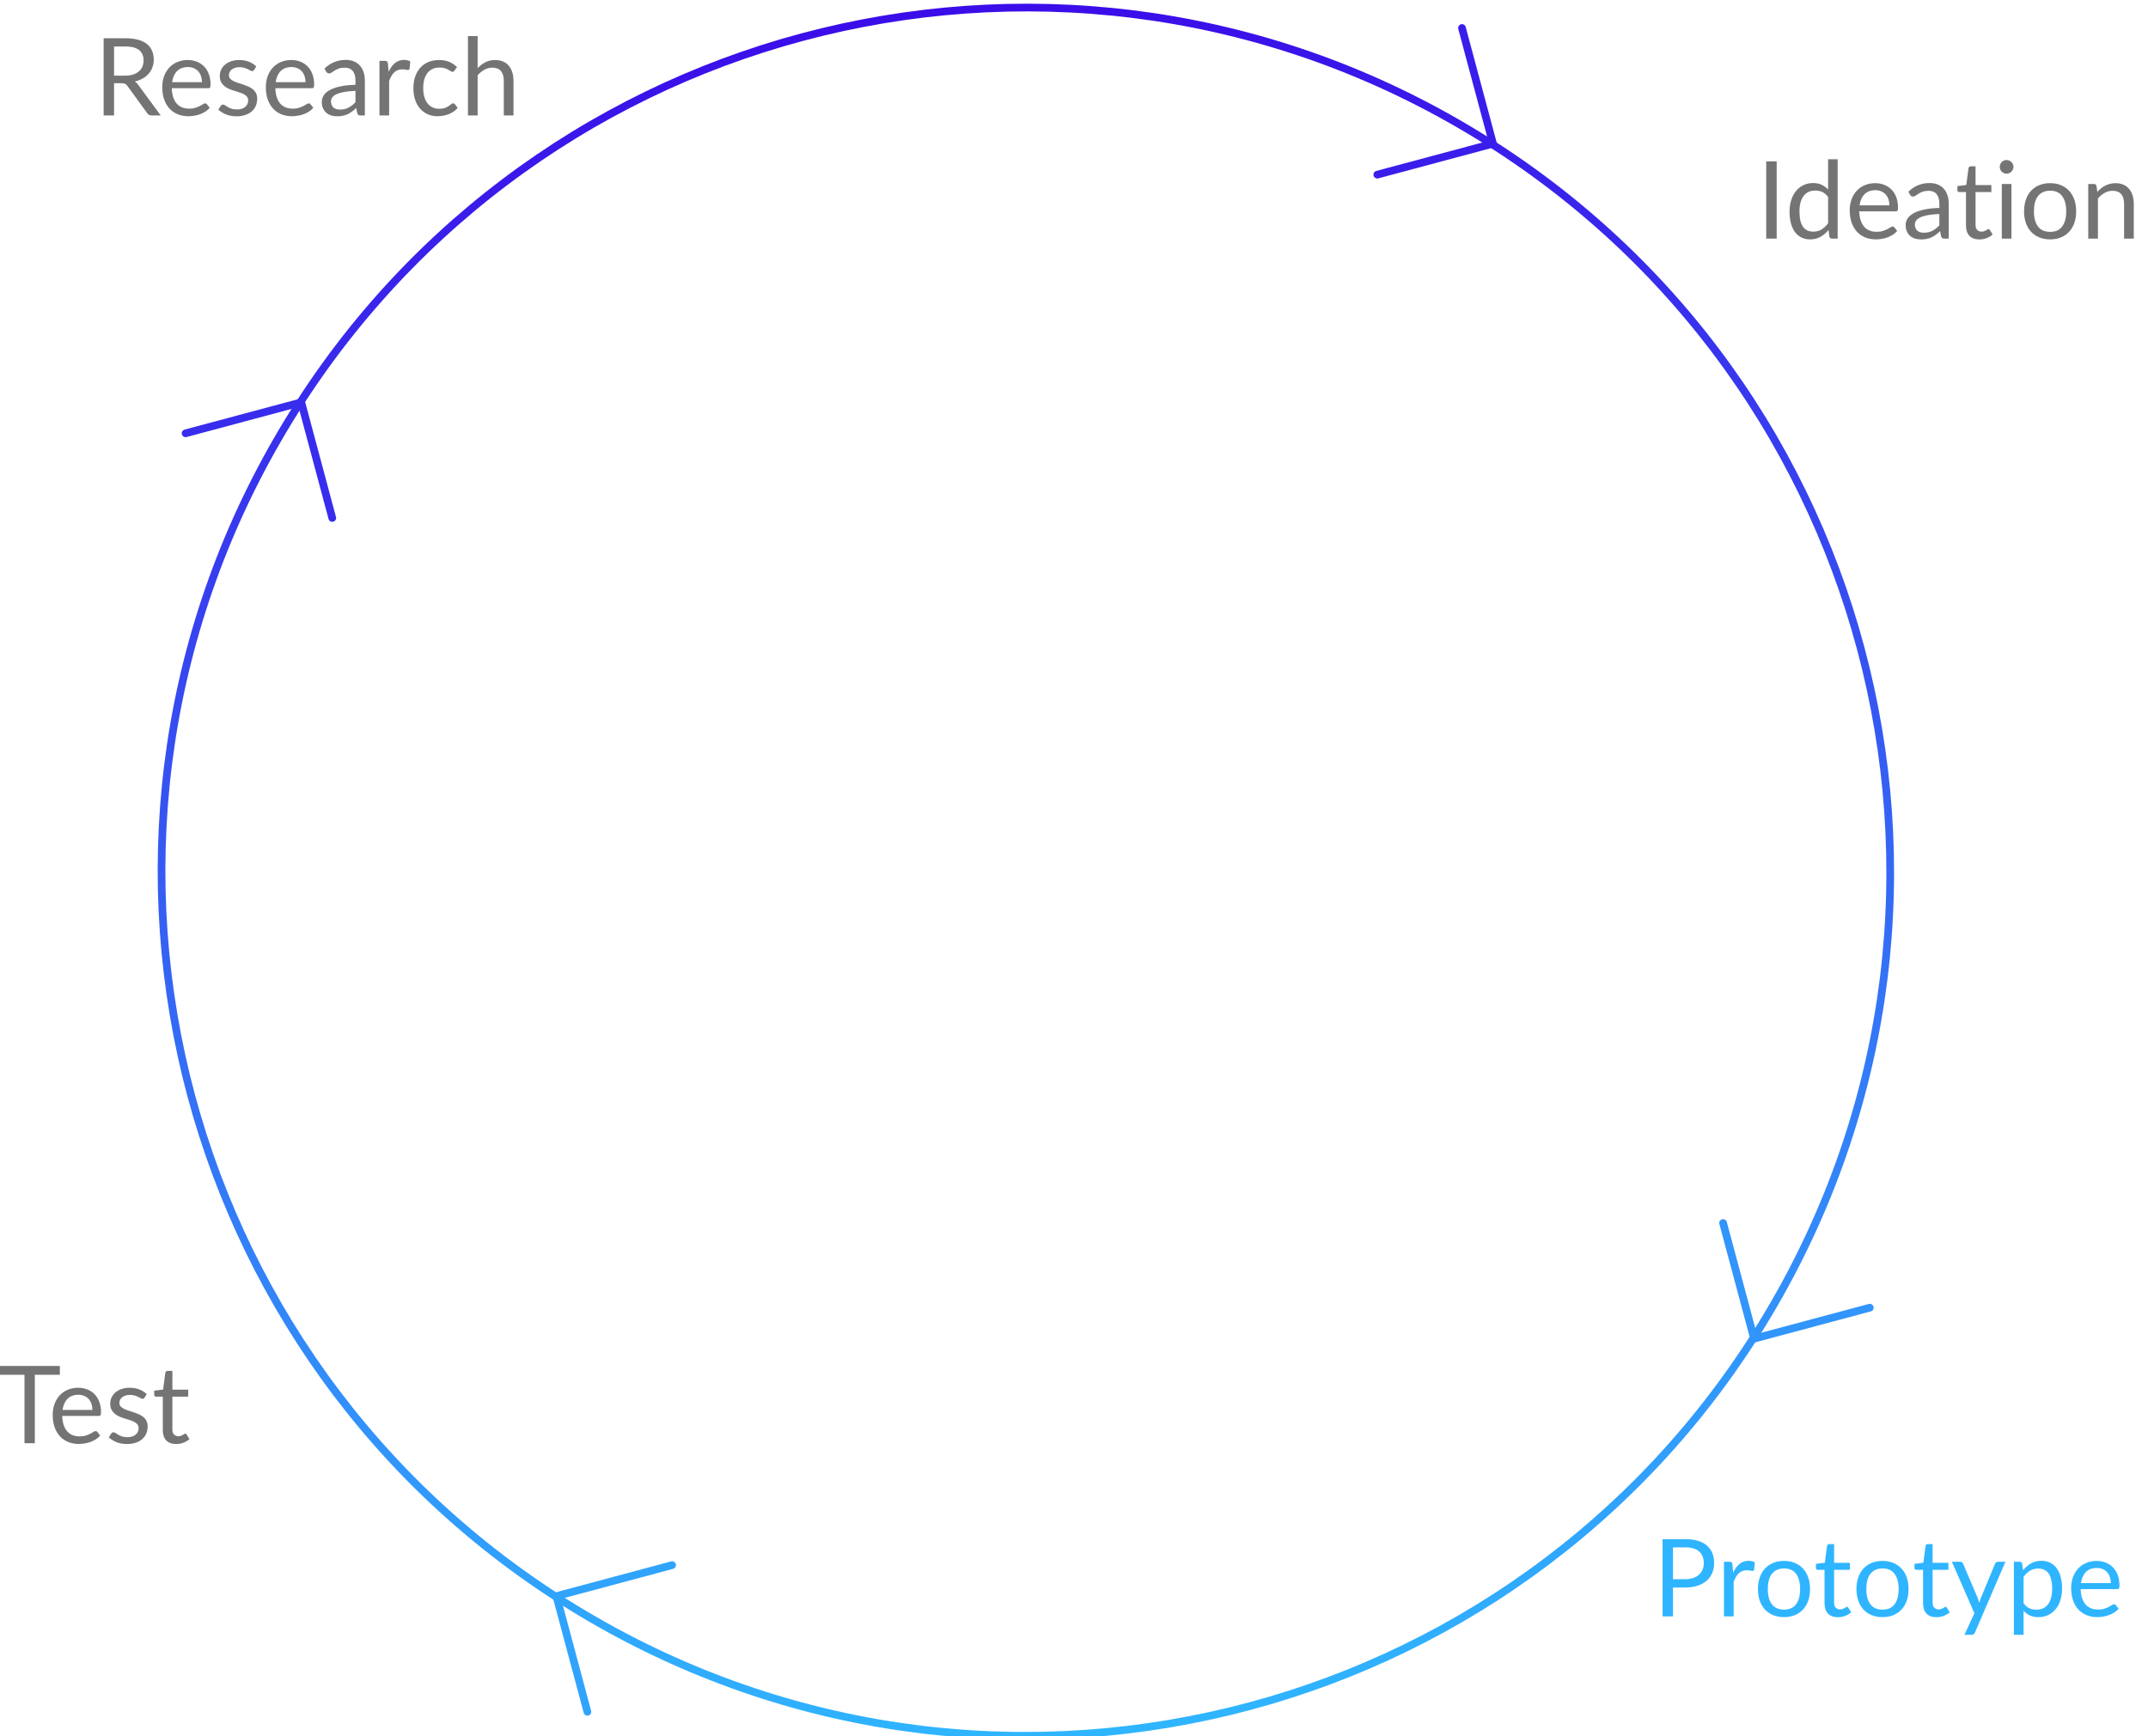
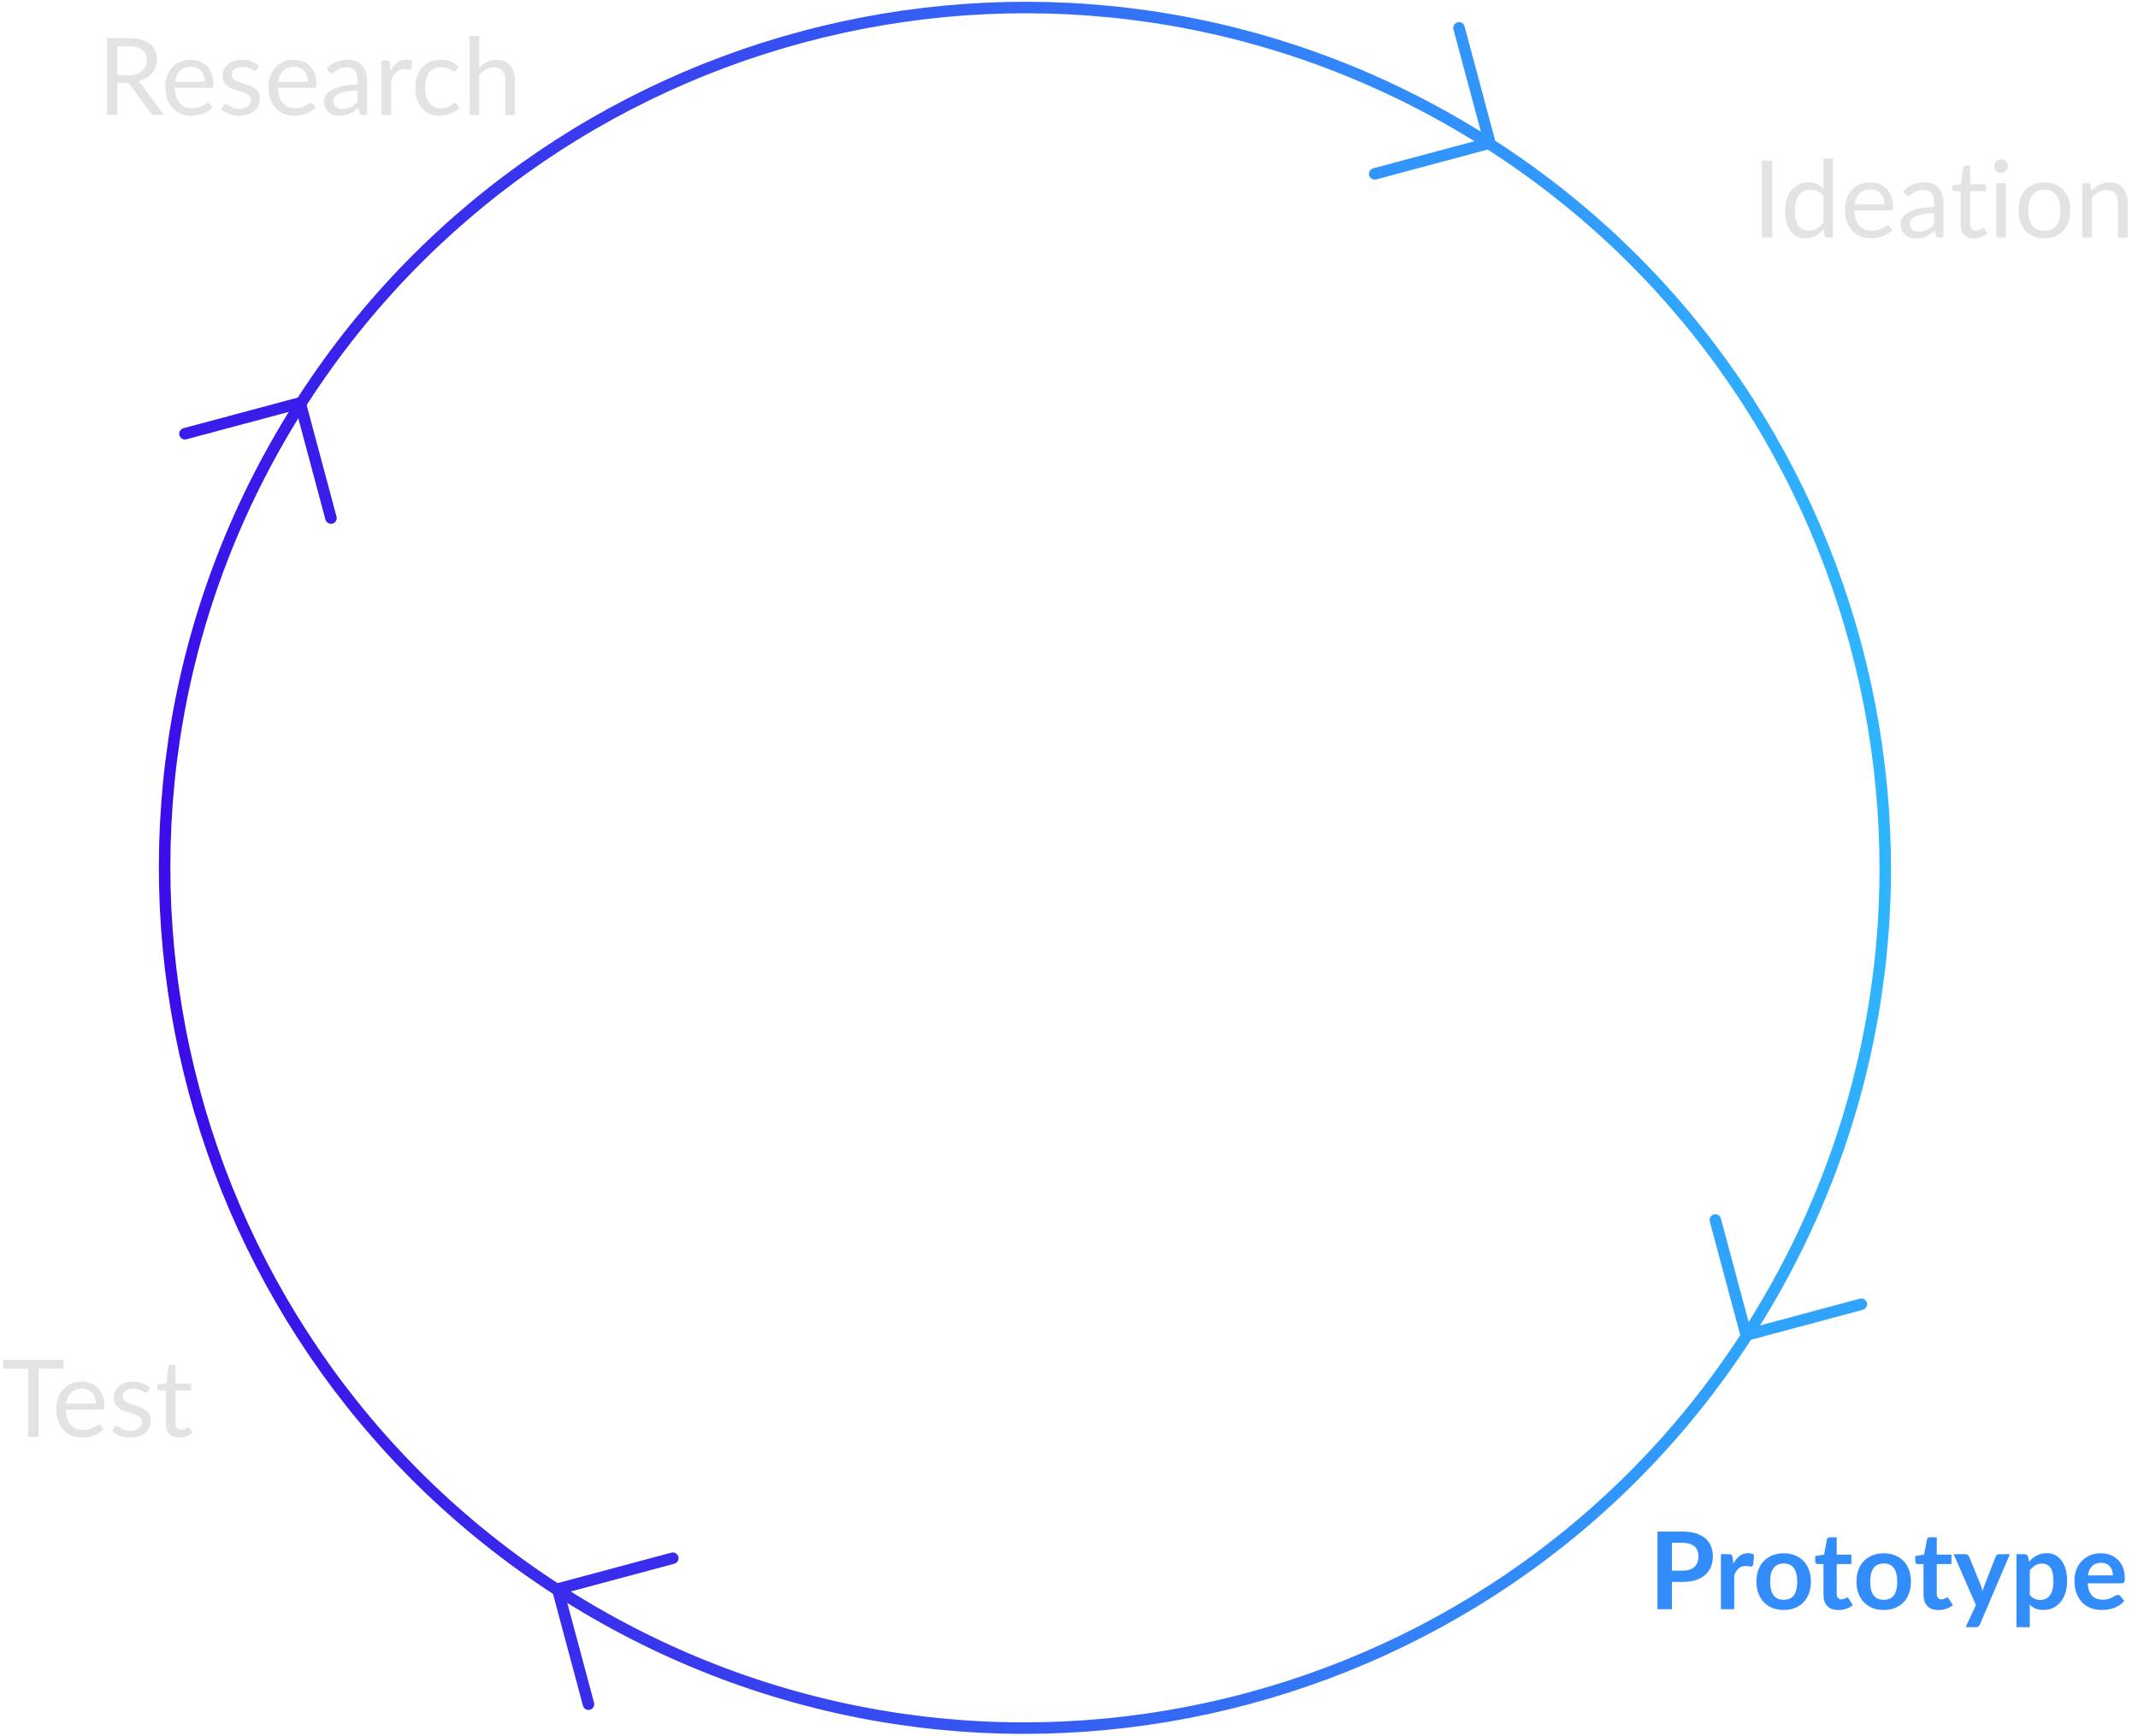
- <svg xmlns="http://www.w3.org/2000/svg" width="558" height="451" viewBox="0 0 558 451">
+ <svg xmlns="http://www.w3.org/2000/svg" width="558px" height="453px" viewBox="0 0 558 453" version="1.1">
  <defs>
-     <linearGradient id="a" x1="22.173%" x2="79.963%" y1="7.734%" y2="92.425%">
+     <linearGradient x1="22.173%" y1="7.734%" x2="79.963%" y2="92.425%" id="linearGradient-1">
      <stop stop-color="#2FB7FF" offset="0%" />
      <stop stop-color="#3B09E8" offset="100%" />
    </linearGradient>
  </defs>
-   <g fill="none" fill-rule="evenodd" transform="translate(-71 -111)">
-     <g stroke-width="2" transform="rotate(-150 304.192 279.808)">
-       <circle cx="246.5" cy="246.5" r="224.5" stroke="url(#a)" />
-       <polyline stroke="#391EEB" points="225 460 247 482 269 460" stroke-linecap="round" transform="matrix(0 -1 -1 0 718 718)" />
-       <polyline stroke="#30A4FC" points="225 11.5 247 33.5 269 11.5" stroke-linecap="round" transform="rotate(-90 247 22.5)" />
-       <polyline stroke="#3195FB" points="0 236 22 258 44 236" stroke-linecap="round" transform="matrix(1 0 0 -1 0 494)" />
-       <polyline stroke="#382DED" points="448.5 236 470.5 258 492.5 236" stroke-linecap="round" transform="matrix(-1 0 0 1 941 0)" />
+   <g id="FOMC" stroke="none" stroke-width="1" fill="none" fill-rule="evenodd">
+     <g id="Desktop-HD-Copy" transform="translate(-2918, -6861)">
+       <g id="design-process-ideation-copy-3" transform="translate(2848, 6750)">
+         <g id="Group" transform="translate(337.4996, 337.5013) rotate(120) translate(-337.4996, -337.5013) translate(90.99964, 91.00133)" stroke-width="3">
+           <circle id="Oval" stroke="url(#linearGradient-1)" cx="246.5" cy="246.5" r="224.5" />
+           <polyline id="Path" stroke="#391EEB" stroke-linecap="round" transform="translate(247, 471) scale(-1, 1) rotate(-90) translate(-247, -471) " points="225 460 247 482 269 460" />
+           <polyline id="Path" stroke="#30A4FC" stroke-linecap="round" transform="translate(247, 22.5) rotate(-90) translate(-247, -22.5) " points="225 11.5 247 33.5 269 11.5" />
+           <polyline id="Path" stroke="#3195FB" stroke-linecap="round" transform="translate(22, 247) scale(-1, 1) rotate(-180) translate(-22, -247) " points="0 236 22 258 44 236" />
+           <polyline id="Path" stroke="#382DED" stroke-linecap="round" transform="translate(470.5, 247) scale(-1, 1) translate(-470.5, -247) " points="448.5 236 470.5 258 492.5 236" />
+         </g>
+         <g id="Group" transform="translate(527, 145)" fill="#E3E3E3" font-family="Lato-Regular, Lato" font-size="28" font-weight="normal">
+           <text id="Ideation">
+             <tspan x="0.257" y="28">Ideation</tspan>
+           </text>
+         </g>
+         <g id="Group" transform="translate(95, 113)" fill="#E3E3E3" font-family="Lato-Regular, Lato" font-size="28" font-weight="normal">
+           <text id="Research">
+             <tspan x="0.363" y="28">Research</tspan>
+           </text>
+         </g>
+         <g id="Group" transform="translate(500, 503)" fill="#328CF9" font-family="Lato-Bold, Lato" font-size="28" font-weight="bold">
+           <text id="Prototype">
+             <tspan x="0.335" y="28">Prototype</tspan>
+           </text>
+         </g>
+         <g id="Group" transform="translate(70, 458)" fill="#E3E3E3" font-family="Lato-Regular, Lato" font-size="28" font-weight="normal">
+           <text id="Test">
+             <tspan x="0.421" y="28">Test</tspan>
+           </text>
+         </g>
+       </g>
    </g>
-     <text fill="#747474" transform="translate(527 145)" font-family="Lato-Regular, Lato" font-size="28">
-       <tspan x=".257" y="28">Ideation</tspan>
-     </text>
-     <text fill="#747474" transform="translate(95 113)" font-family="Lato-Regular, Lato" font-size="28">
-       <tspan x=".363" y="28">Research</tspan>
-     </text>
-     <text fill="#2FB5FF" transform="translate(500 503)" font-family="Lato-Regular, Lato" font-size="28">
-       <tspan x=".335" y="28">Prototype</tspan>
-     </text>
-     <text fill="#747474" transform="translate(70 458)" font-family="Lato-Regular, Lato" font-size="28">
-       <tspan x=".421" y="28">Test</tspan>
-     </text>
  </g>
</svg>
